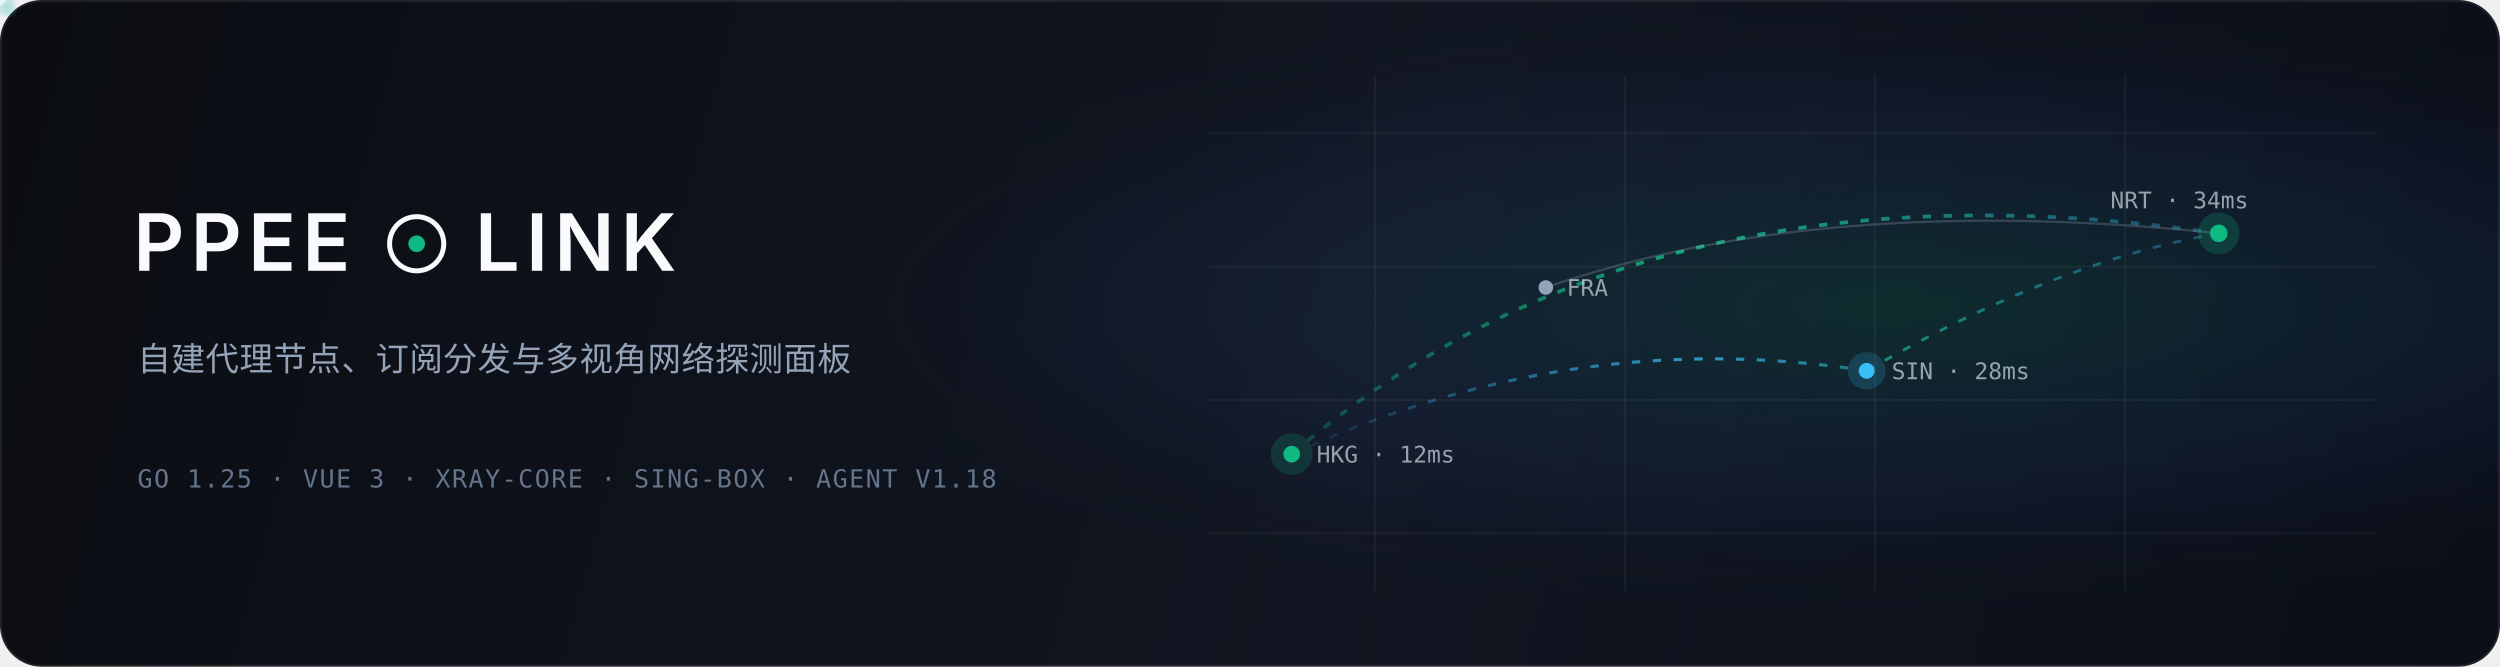
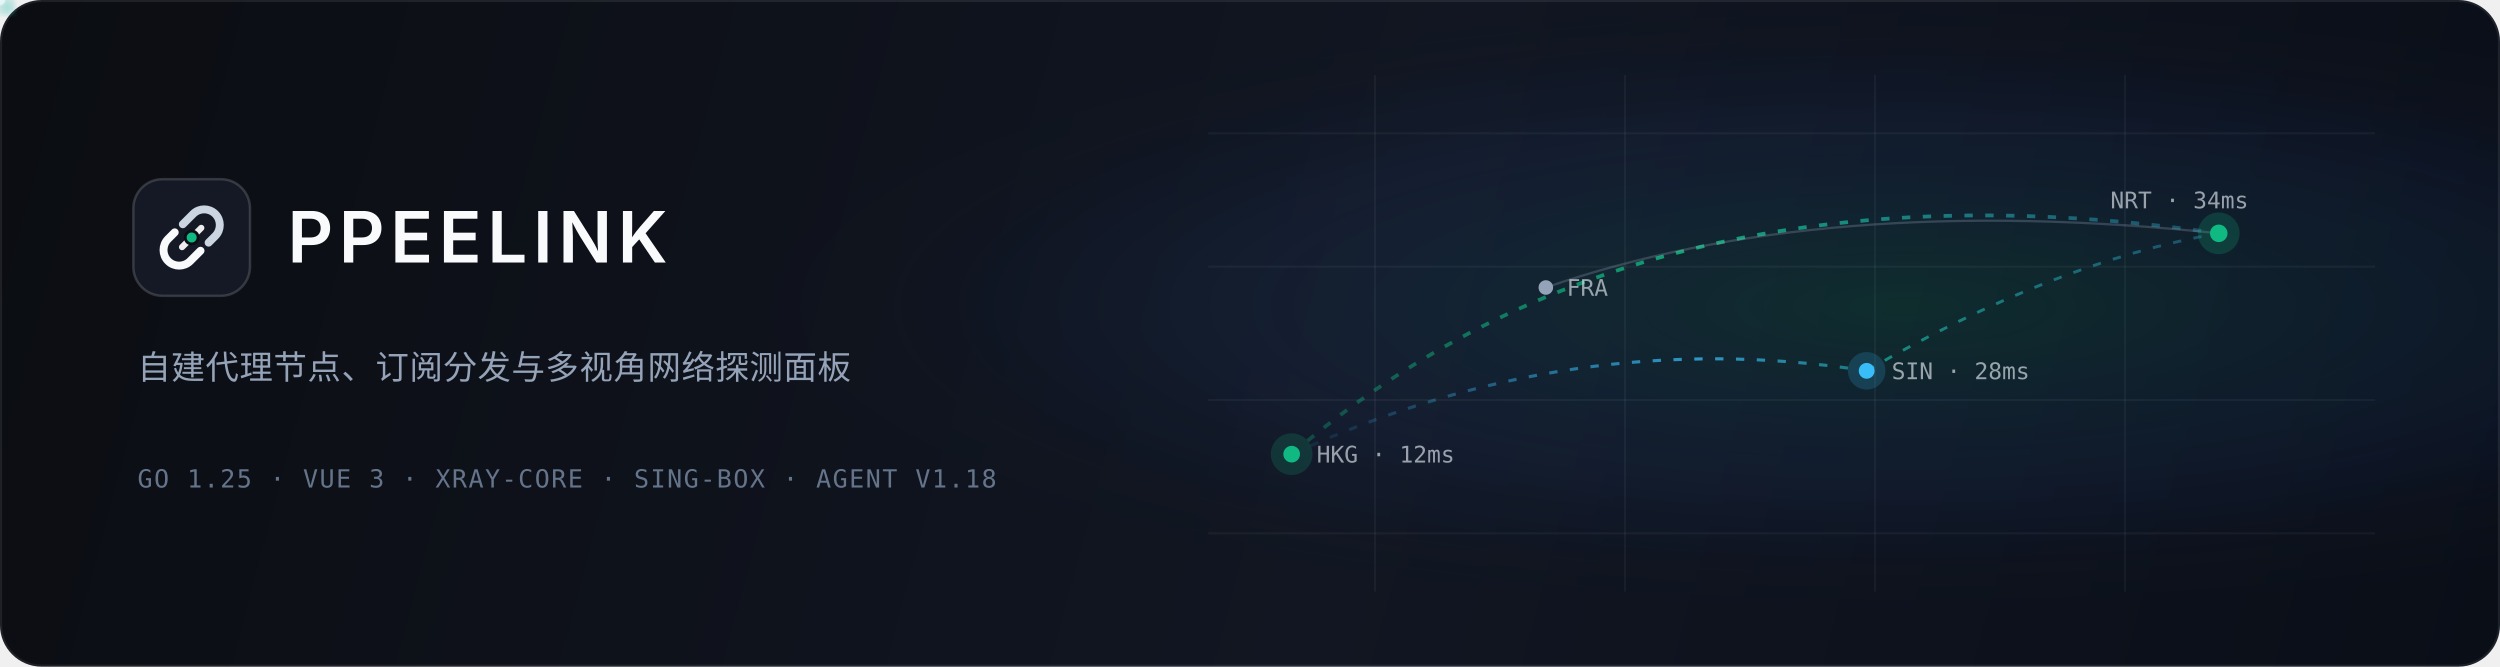
<svg xmlns="http://www.w3.org/2000/svg" viewBox="0 0 1200 320" width="1200" height="320" fill="none">
  <defs>
    <linearGradient id="bg" x1="0" y1="0" x2="1200" y2="320" gradientUnits="userSpaceOnUse">
      <stop offset="0%" stop-color="#0b0d12" />
      <stop offset="55%" stop-color="#111622" />
      <stop offset="100%" stop-color="#0a0e17" />
    </linearGradient>
    <radialGradient id="glow" cx="76%" cy="46%" r="48%">
      <stop offset="0%" stop-color="#10b981" stop-opacity="0.16" />
      <stop offset="60%" stop-color="#3b82f6" stop-opacity="0.06" />
      <stop offset="100%" stop-color="#0b0d12" stop-opacity="0" />
    </radialGradient>
    <linearGradient id="arc1" x1="560" y1="220" x2="1080" y2="95" gradientUnits="userSpaceOnUse">
      <stop offset="0%" stop-color="#10b981" stop-opacity="0.1" />
      <stop offset="50%" stop-color="#10b981" stop-opacity="0.85" />
      <stop offset="100%" stop-color="#38bdf8" stop-opacity="0.25" />
    </linearGradient>
    <linearGradient id="arc2" x1="650" y1="250" x2="990" y2="120" gradientUnits="userSpaceOnUse">
      <stop offset="0%" stop-color="#38bdf8" stop-opacity="0.1" />
      <stop offset="50%" stop-color="#38bdf8" stop-opacity="0.75" />
      <stop offset="100%" stop-color="#10b981" stop-opacity="0.25" />
    </linearGradient>
    <filter id="blur" x="-30%" y="-30%" width="160%" height="160%">
      <feGaussianBlur stdDeviation="3.5" />
    </filter>
    <style>
      .grid { stroke: rgba(255,255,255,0.045); stroke-width: 1; }
      .word { font-family: -apple-system, BlinkMacSystemFont, "SF Pro Display", "Inter", "Segoe UI", sans-serif; fill: #f8fafc; font-weight: 600; letter-spacing: 0.08em; }
      .sub { font-family: -apple-system, BlinkMacSystemFont, "PingFang SC", "Noto Sans SC", sans-serif; fill: #94a3b8; font-size: 16px; letter-spacing: 0.02em; }
      .meta { font-family: ui-monospace, SFMono-Regular, Menlo, Monaco, Consolas, monospace; fill: #64748b; font-size: 12px; letter-spacing: 0.06em; }
      .city { font-family: ui-monospace, SFMono-Regular, Menlo, monospace; fill: rgba(226,232,240,0.65); font-size: 11px; }
      .dash { stroke-dasharray: 4 6; animation: flow 22s linear infinite; }
      @keyframes flow { to { stroke-dashoffset: -220; } }
    </style>
  </defs>
  <rect width="1200" height="320" rx="20" fill="url(#bg)" />
  <rect width="1200" height="320" rx="20" fill="url(#glow)" />
  <rect x="0.5" y="0.5" width="1199" height="319" rx="19.5" stroke="rgba(255,255,255,0.08)" />
  <g class="grid">
    <line x1="580" y1="64" x2="1140" y2="64" />
    <line x1="580" y1="128" x2="1140" y2="128" />
    <line x1="580" y1="192" x2="1140" y2="192" />
    <line x1="580" y1="256" x2="1140" y2="256" />
    <line x1="660" y1="36" x2="660" y2="284" />
    <line x1="780" y1="36" x2="780" y2="284" />
    <line x1="900" y1="36" x2="900" y2="284" />
    <line x1="1020" y1="36" x2="1020" y2="284" />
  </g>
  <path id="routeA" d="M620,218 Q790,72 1065,112" stroke="url(#arc1)" stroke-width="1.8" class="dash" fill="none" />
  <path id="routeB" d="M620,218 Q755,156 896,178" stroke="url(#arc2)" stroke-width="1.5" class="dash" fill="none" />
  <path id="routeC" d="M896,178 Q985,126 1065,112" stroke="url(#arc1)" stroke-width="1.4" class="dash" fill="none" />
  <path id="routeD" d="M742,138 Q875,92 1065,112" stroke="rgba(148,163,184,0.28)" stroke-width="1.1" fill="none" />
  <circle r="5" fill="#10b981" filter="url(#blur)">
    <animateMotion dur="4.2s" repeatCount="indefinite" keyPoints="0;1" keyTimes="0;1">
      <mpath href="#routeA" />
    </animateMotion>
  </circle>
  <circle r="2.6" fill="#ecfdf5">
    <animateMotion dur="4.2s" repeatCount="indefinite">
      <mpath href="#routeA" />
    </animateMotion>
  </circle>
  <circle r="4.5" fill="#38bdf8" filter="url(#blur)">
    <animateMotion dur="3.1s" repeatCount="indefinite" begin="0.8s">
      <mpath href="#routeB" />
    </animateMotion>
  </circle>
  <circle r="2.3" fill="#f0f9ff">
    <animateMotion dur="3.1s" repeatCount="indefinite" begin="0.8s">
      <mpath href="#routeB" />
    </animateMotion>
  </circle>
  <circle r="4" fill="#10b981" filter="url(#blur)">
    <animateMotion dur="2.6s" repeatCount="indefinite" begin="1.4s">
      <mpath href="#routeC" />
    </animateMotion>
  </circle>
  <g transform="translate(620,218)">
    <circle r="10" fill="#10b981" opacity="0.18">
      <animate attributeName="r" values="6;14;6" dur="2.8s" repeatCount="indefinite" />
      <animate attributeName="opacity" values="0.3;0.04;0.3" dur="2.8s" repeatCount="indefinite" />
    </circle>
    <circle r="4" fill="#10b981" />
    <text x="12" y="4" class="city">HKG · 12ms</text>
  </g>
  <g transform="translate(742,138)">
    <circle r="3.5" fill="#94a3b8" />
    <text x="10" y="4" class="city">FRA</text>
  </g>
  <g transform="translate(896,178)">
    <circle r="9" fill="#38bdf8" opacity="0.18">
      <animate attributeName="r" values="5;12;5" dur="3.2s" repeatCount="indefinite" begin="0.6s" />
      <animate attributeName="opacity" values="0.28;0.04;0.28" dur="3.2s" repeatCount="indefinite" begin="0.6s" />
    </circle>
    <circle r="3.8" fill="#38bdf8" />
    <text x="12" y="4" class="city">SIN · 28ms</text>
  </g>
  <g transform="translate(1065,112)">
    <circle r="10" fill="#10b981" opacity="0.2">
      <animate attributeName="r" values="6;15;6" dur="2.6s" repeatCount="indefinite" begin="1.1s" />
      <animate attributeName="opacity" values="0.32;0.04;0.32" dur="2.6s" repeatCount="indefinite" begin="1.1s" />
    </circle>
    <circle r="4.2" fill="#10b981" />
    <text x="-52" y="-12" class="city">NRT · 34ms</text>
  </g>
-   <g transform="translate(64, 96)">
-     <text x="0" y="34" font-size="38" class="word">PPEE</text>
-     <g transform="translate(136, 21)">
-       <circle r="13" stroke="#f8fafc" stroke-width="2.4" fill="none" />
-       <circle r="4" fill="#10b981">
-         <animate attributeName="opacity" values="1;0.35;1" dur="2.4s" repeatCount="indefinite" />
+   <g transform="translate(64, 86)">
+     <g transform="translate(0, 0)">
+       <rect x="0" y="0" width="56" height="56" rx="14" fill="#141925" stroke="rgba(255,255,255,0.16)" stroke-width="1.2" />
+       <g transform="translate(28,28) rotate(-45) translate(-28,-28)">
+         <path d="M24 20.5H19.5C15.36 20.5 12 23.86 12 28C12 32.14 15.36 35.5 19.5 35.5H26.5" stroke="#f8fafc" stroke-width="3.8" stroke-linecap="round" />
+         <path d="M32 35.5H36.5C40.64 35.5 44 32.14 44 28C44 23.86 40.64 20.5 36.5 20.5H29.5" stroke="#cbd5e1" stroke-width="3.8" stroke-linecap="round" />
+         <path d="M21.5 28H34.5" stroke="#ffffff" stroke-width="3" stroke-linecap="round" opacity="0.92" />
+       </g>
+       <circle cx="28" cy="28" r="3.8" fill="#0b0e14" />
+       <circle cx="28" cy="28" r="2.4" fill="#10b981">
+         <animate attributeName="opacity" values="1;0.4;1" dur="2.4s" repeatCount="indefinite" />
      </circle>
    </g>
-     <text x="164" y="34" font-size="38" class="word">LINK</text>
-     <text x="2" y="82" class="sub">自建代理节点、订阅分发与多视角网络探测面板</text>
-     <text x="2" y="138" class="meta">GO 1.25 · VUE 3 · XRAY-CORE · SING-BOX · AGENT V1.18</text>
+     <text x="74" y="40" font-size="34" class="word">PPEELINK</text>
+     <text x="2" y="96" class="sub">自建代理节点、订阅分发与多视角网络探测面板</text>
+     <text x="2" y="148" class="meta">GO 1.25 · VUE 3 · XRAY-CORE · SING-BOX · AGENT V1.18</text>
  </g>
</svg>
